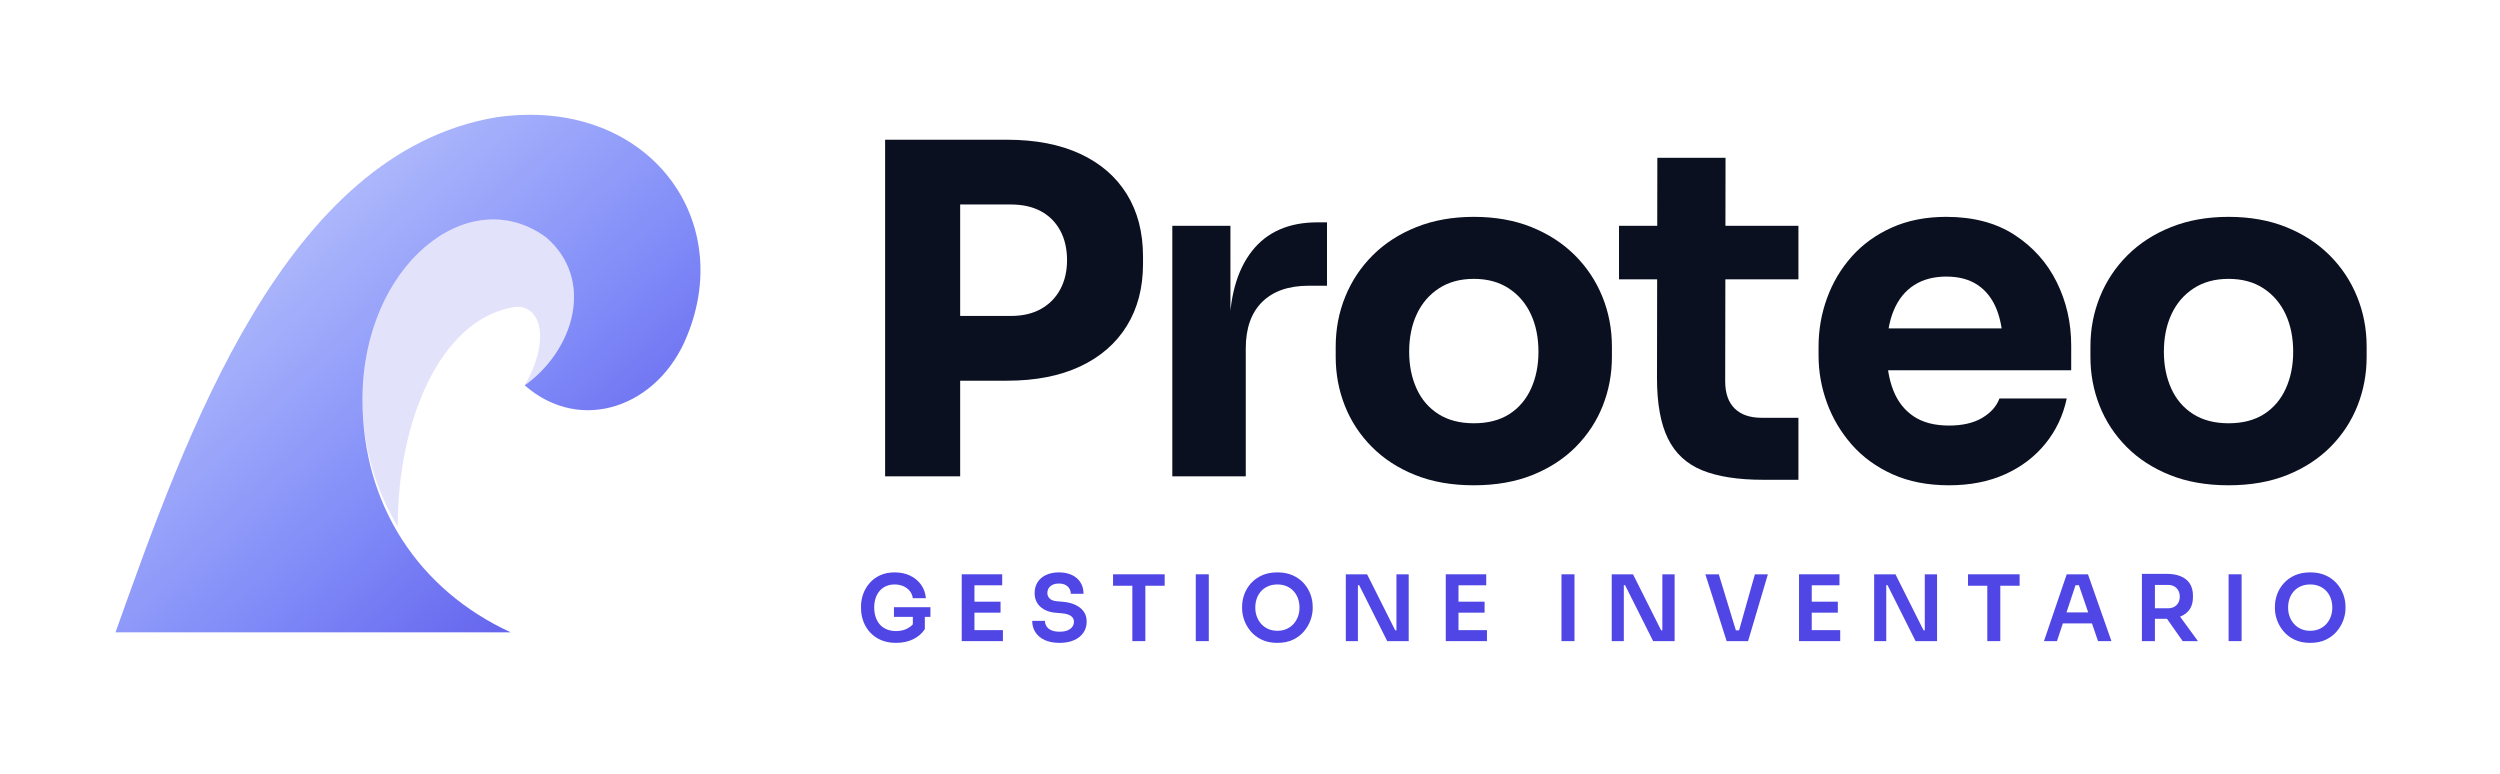
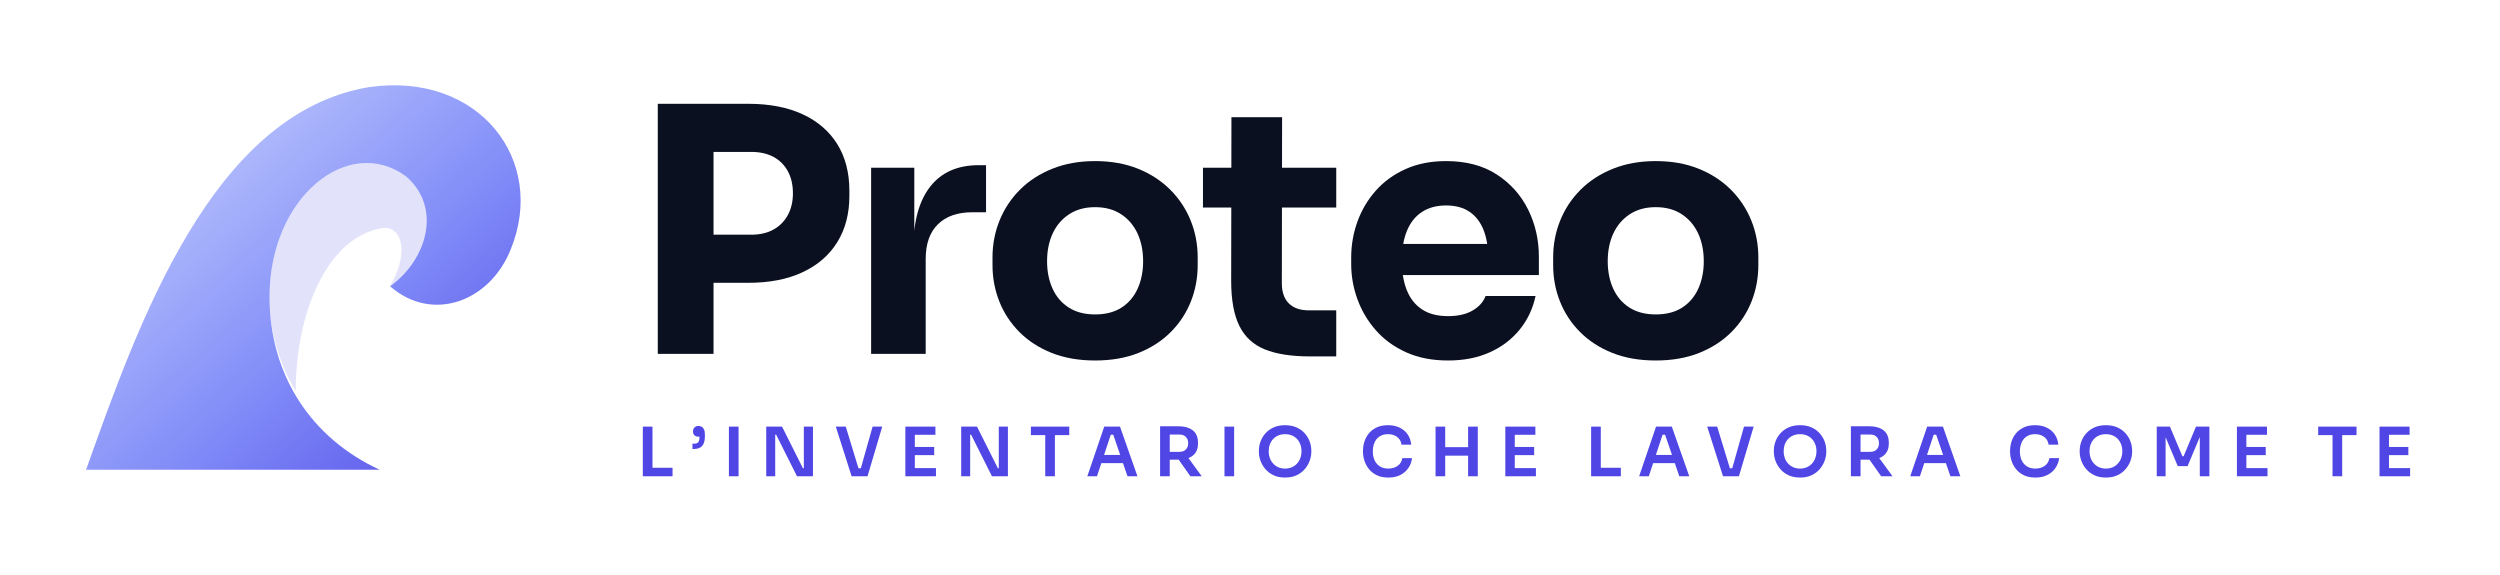
- <svg xmlns="http://www.w3.org/2000/svg" viewBox="0 0 545.75 169.07" width="546" height="169">
+ <svg xmlns="http://www.w3.org/2000/svg" viewBox="0 0 734.67 169.07" width="735" height="169">
  <defs>
    <linearGradient id="g1" gradientUnits="userSpaceOnUse" x1="30" y1="28" x2="100" y2="106">
      <stop offset="0" stop-color="#c7d2fe" />
      <stop offset=".55" stop-color="#818cf8" />
      <stop offset="1" stop-color="#4f46e5" />
    </linearGradient>
  </defs>
  <g transform="translate(25.0,25.0)">
    <g transform="translate(0,0) scale(1.5416) translate(-20,-26.6)">
      <path d="M20,100 C30,72 44,32 74,27 C95,24 108,41 101,58 C97,68 86,72 78,65 C85,60 88,50 81,44 C70,36 55,48 55,67 C55,82 63,94 76,100 Z" fill="url(#g1)" />
      <path d="M78,65 C85,60 88,50 81,44 C70,36 55,48 55,67 C55,74 57,80 60,85 C60,70 66,56 76,54 C80,53 82,58 78,65 Z" fill="#4f46e5" opacity=".16" />
    </g>
    <g transform="translate(159.95,79.08)">
      <path d="M22.6 -20.9V-35.05H35.675Q39.525 -35.05 42.25 -36.575Q44.975 -38.1 46.463 -40.85Q47.95 -43.6 47.95 -47.225Q47.95 -50.95 46.463 -53.7Q44.975 -56.45 42.25 -57.925Q39.525 -59.4 35.675 -59.4H22.6V-73.55H34.85Q44.15 -73.55 50.8 -70.475Q57.45 -67.4 61.0 -61.675Q64.55 -55.95 64.55 -48.025V-46.425Q64.55 -38.6 61.0 -32.862Q57.45 -27.125 50.8 -24.013Q44.15 -20.9 34.85 -20.9ZM8.2 0.0V-73.55H24.6V0.0Z" fill="#0b1020" />
      <path d="M70.95 0.0V-54.75H83.65V-31.25H83.4Q83.4 -42.875 88.325 -49.188Q93.25 -55.5 102.65 -55.5H104.75V-41.65H100.75Q94.175 -41.65 90.588 -38.113Q87.0 -34.575 87.0 -27.925V0.0Z" fill="#0b1020" />
      <path d="M136.825 1.95Q129.6 1.95 124 -0.3Q118.4 -2.55 114.525 -6.463Q110.65 -10.375 108.65 -15.425Q106.65 -20.475 106.65 -26.1V-28.35Q106.65 -34.125 108.738 -39.263Q110.825 -44.4 114.75 -48.312Q118.675 -52.225 124.275 -54.463Q129.875 -56.7 136.825 -56.7Q143.85 -56.7 149.413 -54.463Q154.975 -52.225 158.9 -48.312Q162.825 -44.4 164.913 -39.263Q167.0 -34.125 167.0 -28.35V-26.1Q167.0 -20.475 165.0 -15.425Q163.0 -10.375 159.125 -6.463Q155.25 -2.55 149.65 -0.3Q144.05 1.95 136.825 1.95ZM136.825 -11.6Q141.475 -11.6 144.6 -13.613Q147.725 -15.625 149.338 -19.188Q150.95 -22.75 150.95 -27.225Q150.95 -31.875 149.288 -35.438Q147.625 -39.0 144.463 -41.075Q141.3 -43.15 136.825 -43.15Q132.375 -43.15 129.2 -41.075Q126.025 -39.0 124.363 -35.438Q122.7 -31.875 122.7 -27.225Q122.7 -22.75 124.313 -19.188Q125.925 -15.625 129.088 -13.613Q132.25 -11.6 136.825 -11.6Z" fill="#0b1020" />
      <path d="M200.075 0.75Q191.825 0.75 186.725 -1.325Q181.625 -3.4 179.238 -8.262Q176.85 -13.125 176.85 -21.425L176.925 -69.6H191.825L191.75 -20.75Q191.75 -16.9 193.8 -14.85Q195.85 -12.8 199.7 -12.8H207.75V0.75ZM168.55 -43.05V-54.75H207.75V-43.05Z" fill="#0b1020" />
      <path d="M240.65 1.95Q233.65 1.95 228.325 -0.45Q223 -2.85 219.425 -6.913Q215.85 -10.975 214 -16.025Q212.15 -21.075 212.15 -26.4V-28.35Q212.15 -33.85 214 -38.938Q215.85 -44.025 219.388 -48.013Q222.925 -52.0 228.138 -54.35Q233.35 -56.7 240.05 -56.7Q248.9 -56.7 254.963 -52.763Q261.025 -48.825 264.188 -42.438Q267.35 -36.05 267.35 -28.6V-23.175H218.9V-32.325H257.725L252.45 -28.05Q252.45 -33.0 251.063 -36.475Q249.675 -39.95 246.938 -41.8Q244.2 -43.65 240.05 -43.65Q235.925 -43.65 233 -41.763Q230.075 -39.875 228.563 -36.237Q227.05 -32.6 227.05 -27.3Q227.05 -22.425 228.488 -18.775Q229.925 -15.125 232.925 -13.113Q235.925 -11.1 240.65 -11.1Q245.075 -11.1 247.9 -12.775Q250.725 -14.45 251.675 -17.025H266.375Q265.2 -11.45 261.713 -7.15Q258.225 -2.85 252.888 -0.45Q247.55 1.95 240.65 1.95Z" fill="#0b1020" />
      <path d="M301.725 1.95Q294.5 1.95 288.9 -0.3Q283.3 -2.55 279.425 -6.463Q275.55 -10.375 273.55 -15.425Q271.55 -20.475 271.55 -26.1V-28.35Q271.55 -34.125 273.638 -39.263Q275.725 -44.4 279.65 -48.312Q283.575 -52.225 289.175 -54.463Q294.775 -56.7 301.725 -56.7Q308.75 -56.7 314.313 -54.463Q319.875 -52.225 323.8 -48.312Q327.725 -44.4 329.812 -39.263Q331.9 -34.125 331.9 -28.35V-26.1Q331.9 -20.475 329.9 -15.425Q327.9 -10.375 324.025 -6.463Q320.15 -2.55 314.55 -0.3Q308.95 1.95 301.725 1.95ZM301.725 -11.6Q306.375 -11.6 309.5 -13.613Q312.625 -15.625 314.238 -19.188Q315.85 -22.75 315.85 -27.225Q315.85 -31.875 314.188 -35.438Q312.525 -39.0 309.363 -41.075Q306.2 -43.15 301.725 -43.15Q297.275 -43.15 294.1 -41.075Q290.925 -39.0 289.263 -35.438Q287.6 -31.875 287.6 -27.225Q287.6 -22.75 289.213 -19.188Q290.825 -15.625 293.988 -13.613Q297.15 -11.6 301.725 -11.6Z" fill="#0b1020" />
    </g>
    <g transform="translate(161.95,115.08)">
-       <path d="M8.59 0.38Q6.71 0.38 5.28 -0.245Q3.85 -0.87 2.885 -1.94Q1.92 -3.01 1.43 -4.365Q0.94 -5.72 0.94 -7.17V-7.61Q0.94 -8.99 1.415 -10.31Q1.89 -11.63 2.82 -12.695Q3.75 -13.76 5.12 -14.39Q6.49 -15.02 8.27 -15.02Q10.19 -15.02 11.675 -14.305Q13.16 -13.59 14.06 -12.32Q14.96 -11.05 15.11 -9.38H12.25Q12.12 -10.32 11.56 -10.99Q11.0 -11.66 10.15 -12.02Q9.3 -12.38 8.27 -12.38Q7.25 -12.38 6.425 -12.02Q5.6 -11.66 5.02 -10.995Q4.44 -10.33 4.13 -9.41Q3.82 -8.49 3.82 -7.37Q3.82 -6.16 4.155 -5.2Q4.49 -4.24 5.11 -3.57Q5.73 -2.9 6.615 -2.55Q7.5 -2.2 8.59 -2.2Q10.06 -2.2 11.155 -2.805Q12.25 -3.41 12.76 -4.39L12.26 -2.1V-5.86H14.88V-2.62Q13.93 -1.19 12.315 -0.405Q10.7 0.38 8.59 0.38ZM8.13 -5.3V-7.42H16.1V-5.3Z" fill="#4f46e5" />
-       <path d="M22.94 0.0V-14.6H25.72V0.0ZM25.32 0.0V-2.4H31.94V0.0ZM25.32 -6.22V-8.62H31.42V-6.22ZM25.32 -12.2V-14.6H31.78V-12.2Z" fill="#4f46e5" />
-       <path d="M44.33 0.38Q42.4 0.38 41.065 -0.24Q39.73 -0.86 39.035 -1.945Q38.34 -3.03 38.34 -4.42H41.12Q41.12 -3.83 41.44 -3.285Q41.76 -2.74 42.465 -2.4Q43.17 -2.06 44.33 -2.06Q45.38 -2.06 46.075 -2.355Q46.77 -2.65 47.115 -3.145Q47.46 -3.64 47.46 -4.26Q47.46 -5.03 46.8 -5.5Q46.14 -5.97 44.75 -6.09L43.47 -6.2Q41.37 -6.38 40.12 -7.51Q38.87 -8.64 38.87 -10.5Q38.87 -11.89 39.53 -12.9Q40.19 -13.91 41.38 -14.465Q42.57 -15.02 44.17 -15.02Q45.83 -15.02 47.035 -14.44Q48.24 -13.86 48.895 -12.81Q49.55 -11.76 49.55 -10.34H46.77Q46.77 -10.93 46.485 -11.44Q46.2 -11.95 45.625 -12.265Q45.05 -12.58 44.17 -12.58Q43.33 -12.58 42.77 -12.295Q42.21 -12.01 41.93 -11.535Q41.65 -11.06 41.65 -10.5Q41.65 -9.82 42.15 -9.31Q42.65 -8.8 43.73 -8.71L45.01 -8.6Q46.58 -8.47 47.755 -7.93Q48.93 -7.39 49.585 -6.475Q50.24 -5.56 50.24 -4.26Q50.24 -2.88 49.515 -1.83Q48.79 -0.78 47.465 -0.2Q46.14 0.38 44.33 0.38Z" fill="#4f46e5" />
-       <path d="M60.22 0.0V-12.5H63.06V0.0ZM56 -12.1V-14.6H67.28V-12.1Z" fill="#4f46e5" />
-       <path d="M74.08 0.0V-14.6H76.92V0.0Z" fill="#4f46e5" />
-       <path d="M91.91 0.38Q89.93 0.38 88.48 -0.315Q87.03 -1.01 86.08 -2.145Q85.13 -3.28 84.665 -4.59Q84.2 -5.9 84.2 -7.12V-7.56Q84.2 -8.9 84.68 -10.225Q85.16 -11.55 86.13 -12.635Q87.1 -13.72 88.54 -14.37Q89.98 -15.02 91.91 -15.02Q93.83 -15.02 95.27 -14.37Q96.71 -13.72 97.68 -12.635Q98.65 -11.55 99.135 -10.225Q99.62 -8.9 99.62 -7.56V-7.12Q99.62 -5.9 99.15 -4.59Q98.68 -3.28 97.73 -2.145Q96.78 -1.01 95.33 -0.315Q93.88 0.38 91.91 0.38ZM91.91 -2.26Q93.03 -2.26 93.925 -2.66Q94.82 -3.06 95.45 -3.765Q96.08 -4.47 96.41 -5.38Q96.74 -6.29 96.74 -7.32Q96.74 -8.41 96.405 -9.33Q96.07 -10.25 95.44 -10.935Q94.81 -11.62 93.915 -12.0Q93.02 -12.38 91.91 -12.38Q90.79 -12.38 89.895 -12.0Q89.0 -11.62 88.37 -10.935Q87.74 -10.25 87.41 -9.33Q87.08 -8.41 87.08 -7.32Q87.08 -6.29 87.41 -5.38Q87.74 -4.47 88.37 -3.765Q89.0 -3.06 89.895 -2.66Q90.79 -2.26 91.91 -2.26Z" fill="#4f46e5" />
-       <path d="M106.86 0.0V-14.6H111.51L117.65 -2.36H118.32L117.92 -2.0V-14.6H120.6V0.0H115.91L109.77 -12.24H109.1L109.5 -12.6V0.0Z" fill="#4f46e5" />
-       <path d="M128.7 0.0V-14.6H131.48V0.0ZM131.08 0.0V-2.4H137.7V0.0ZM131.08 -6.22V-8.62H137.18V-6.22ZM131.08 -12.2V-14.6H137.54V-12.2Z" fill="#4f46e5" />
+       <path d="M1.8 0.0V-14.6H4.64V0.0ZM4.24 0.0V-2.5H10.54V0.0Z" fill="#4f46e5" />
+       <path d="M16.4 -8.02V-9.58H16.87Q17.45 -9.58 17.795 -9.76Q18.14 -9.94 18.3 -10.37Q18.46 -10.8 18.46 -11.52V-13.0L19.03 -11.87Q18.89 -11.77 18.635 -11.705Q18.38 -11.64 18.1 -11.64Q17.44 -11.64 17.0 -12.045Q16.56 -12.45 16.56 -13.18Q16.56 -13.86 16.98 -14.33Q17.4 -14.8 18.18 -14.8Q18.68 -14.8 19.105 -14.565Q19.53 -14.33 19.795 -13.765Q20.06 -13.2 20.06 -12.2V-11.86Q20.06 -10.43 19.67 -9.59Q19.28 -8.75 18.54 -8.385Q17.8 -8.02 16.74 -8.02Z" fill="#4f46e5" />
+       <path d="M27.12 0.0V-14.6H29.96V0.0Z" fill="#4f46e5" />
+       <path d="M38.1 0.0V-14.6H42.75L48.89 -2.36H49.56L49.16 -2.0V-14.6H51.84V0.0H47.15L41.01 -12.24H40.34L40.74 -12.6V0.0Z" fill="#4f46e5" />
+       <path d="M63.21 0.0 58.56 -14.6H61.49L65.35 -1.95L64.52 -2.36H66.68L65.81 -1.95L69.38 -14.6H72.22L67.89 0.0Z" fill="#4f46e5" />
+       <path d="M79.02 0.0V-14.6H81.8V0.0ZM81.4 0.0V-2.4H88.02V0.0ZM81.4 -6.22V-8.62H87.5V-6.22ZM81.4 -12.2V-14.6H87.86V-12.2Z" fill="#4f46e5" />
+       <path d="M95.44 0.0V-14.6H100.09L106.23 -2.36H106.9L106.5 -2.0V-14.6H109.18V0.0H104.49L98.35 -12.24H97.68L98.08 -12.6V0.0Z" fill="#4f46e5" />
+       <path d="M120.16 0.0V-12.5H123.0V0.0ZM115.94 -12.1V-14.6H127.22V-12.1Z" fill="#4f46e5" />
+       <path d="M132.54 0.0 137.51 -14.6H142.15L147.28 0.0H144.35L140.02 -12.66L141.03 -12.22H138.53L139.58 -12.66L135.38 0.0ZM136.02 -3.87 136.91 -6.27H142.83L143.72 -3.87Z" fill="#4f46e5" />
+       <path d="M153.94 0.0V-14.7H156.78V0.0ZM162.85 0.0 158.38 -6.35H161.55L166.18 0.0ZM155.94 -4.88V-7.18H159.65Q160.44 -7.18 161.01 -7.5Q161.58 -7.82 161.895 -8.395Q162.21 -8.97 162.21 -9.72Q162.21 -10.48 161.895 -11.055Q161.58 -11.63 161.01 -11.955Q160.44 -12.28 159.65 -12.28H155.94V-14.7H159.36Q161.11 -14.7 162.4 -14.175Q163.69 -13.65 164.39 -12.595Q165.09 -11.54 165.09 -9.93V-9.61Q165.09 -8.0 164.38 -6.955Q163.67 -5.91 162.39 -5.395Q161.11 -4.88 159.36 -4.88Z" fill="#4f46e5" />
+       <path d="M172.88 0.0V-14.6H175.72V0.0Z" fill="#4f46e5" />
+       <path d="M190.71 0.38Q188.73 0.38 187.28 -0.315Q185.83 -1.01 184.88 -2.145Q183.93 -3.28 183.465 -4.59Q183 -5.9 183 -7.12V-7.56Q183 -8.9 183.48 -10.225Q183.96 -11.55 184.93 -12.635Q185.9 -13.72 187.34 -14.37Q188.78 -15.02 190.71 -15.02Q192.63 -15.02 194.07 -14.37Q195.51 -13.72 196.48 -12.635Q197.45 -11.55 197.935 -10.225Q198.42 -8.9 198.42 -7.56V-7.12Q198.42 -5.9 197.95 -4.59Q197.48 -3.28 196.53 -2.145Q195.58 -1.01 194.13 -0.315Q192.68 0.38 190.71 0.38ZM190.71 -2.26Q191.83 -2.26 192.725 -2.66Q193.62 -3.06 194.25 -3.765Q194.88 -4.47 195.21 -5.38Q195.54 -6.29 195.54 -7.32Q195.54 -8.41 195.205 -9.33Q194.87 -10.25 194.24 -10.935Q193.61 -11.62 192.715 -12.0Q191.82 -12.38 190.71 -12.38Q189.59 -12.38 188.695 -12.0Q187.8 -11.62 187.17 -10.935Q186.54 -10.25 186.21 -9.33Q185.88 -8.41 185.88 -7.32Q185.88 -6.29 186.21 -5.38Q186.54 -4.47 187.17 -3.765Q187.8 -3.06 188.695 -2.66Q189.59 -2.26 190.71 -2.26Z" fill="#4f46e5" />
      <path d="" fill="#4f46e5" />
-       <path d="M153.98 0.0V-14.6H156.82V0.0Z" fill="#4f46e5" />
-       <path d="M164.96 0.0V-14.6H169.61L175.75 -2.36H176.42L176.02 -2.0V-14.6H178.7V0.0H174.01L167.87 -12.24H167.2L167.6 -12.6V0.0Z" fill="#4f46e5" />
-       <path d="M190.07 0.0 185.42 -14.6H188.35L192.21 -1.95L191.38 -2.36H193.54L192.67 -1.95L196.24 -14.6H199.08L194.75 0.0Z" fill="#4f46e5" />
-       <path d="M205.88 0.0V-14.6H208.66V0.0ZM208.26 0.0V-2.4H214.88V0.0ZM208.26 -6.22V-8.62H214.36V-6.22ZM208.26 -12.2V-14.6H214.72V-12.2Z" fill="#4f46e5" />
-       <path d="M222.3 0.0V-14.6H226.95L233.09 -2.36H233.76L233.36 -2.0V-14.6H236.04V0.0H231.35L225.21 -12.24H224.54L224.94 -12.6V0.0Z" fill="#4f46e5" />
-       <path d="M247.02 0.0V-12.5H249.86V0.0ZM242.8 -12.1V-14.6H254.08V-12.1Z" fill="#4f46e5" />
-       <path d="M259.4 0.0 264.37 -14.6H269.01L274.14 0.0H271.21L266.88 -12.66L267.89 -12.22H265.39L266.44 -12.66L262.24 0.0ZM262.88 -3.87 263.77 -6.27H269.69L270.58 -3.87Z" fill="#4f46e5" />
-       <path d="M280.8 0.0V-14.7H283.64V0.0ZM289.71 0.0 285.24 -6.35H288.41L293.04 0.0ZM282.8 -4.88V-7.18H286.51Q287.3 -7.18 287.87 -7.5Q288.44 -7.82 288.755 -8.395Q289.07 -8.97 289.07 -9.72Q289.07 -10.48 288.755 -11.055Q288.44 -11.63 287.87 -11.955Q287.3 -12.28 286.51 -12.28H282.8V-14.7H286.22Q287.97 -14.7 289.26 -14.175Q290.55 -13.65 291.25 -12.595Q291.95 -11.54 291.95 -9.93V-9.61Q291.95 -8.0 291.24 -6.955Q290.53 -5.91 289.25 -5.395Q287.97 -4.88 286.22 -4.88Z" fill="#4f46e5" />
-       <path d="M299.74 0.0V-14.6H302.58V0.0Z" fill="#4f46e5" />
-       <path d="M317.57 0.38Q315.59 0.38 314.14 -0.315Q312.69 -1.01 311.74 -2.145Q310.79 -3.28 310.325 -4.59Q309.86 -5.9 309.86 -7.12V-7.56Q309.86 -8.9 310.34 -10.225Q310.82 -11.55 311.79 -12.635Q312.76 -13.72 314.2 -14.37Q315.64 -15.02 317.57 -15.02Q319.49 -15.02 320.93 -14.37Q322.37 -13.72 323.34 -12.635Q324.31 -11.55 324.795 -10.225Q325.28 -8.9 325.28 -7.56V-7.12Q325.28 -5.9 324.81 -4.59Q324.34 -3.28 323.39 -2.145Q322.44 -1.01 320.99 -0.315Q319.54 0.38 317.57 0.38ZM317.57 -2.26Q318.69 -2.26 319.585 -2.66Q320.48 -3.06 321.11 -3.765Q321.74 -4.47 322.07 -5.38Q322.4 -6.29 322.4 -7.32Q322.4 -8.41 322.065 -9.33Q321.73 -10.25 321.1 -10.935Q320.47 -11.62 319.575 -12.0Q318.68 -12.38 317.57 -12.38Q316.45 -12.38 315.555 -12.0Q314.66 -11.62 314.03 -10.935Q313.4 -10.25 313.07 -9.33Q312.74 -8.41 312.74 -7.32Q312.74 -6.29 313.07 -5.38Q313.4 -4.47 314.03 -3.765Q314.66 -3.06 315.555 -2.66Q316.45 -2.26 317.57 -2.26Z" fill="#4f46e5" />
+       <path d="M221.06 0.38Q219.07 0.38 217.655 -0.315Q216.24 -1.01 215.35 -2.135Q214.46 -3.26 214.04 -4.575Q213.62 -5.89 213.62 -7.12V-7.56Q213.62 -8.91 214.05 -10.235Q214.48 -11.56 215.375 -12.64Q216.27 -13.72 217.66 -14.37Q219.05 -15.02 220.95 -15.02Q222.93 -15.02 224.405 -14.305Q225.88 -13.59 226.76 -12.305Q227.64 -11.02 227.81 -9.3H224.95Q224.8 -10.3 224.25 -10.985Q223.7 -11.67 222.855 -12.025Q222.01 -12.38 220.95 -12.38Q219.87 -12.38 219.035 -12.005Q218.2 -11.63 217.64 -10.95Q217.08 -10.27 216.79 -9.35Q216.5 -8.43 216.5 -7.32Q216.5 -6.24 216.79 -5.32Q217.08 -4.4 217.66 -3.71Q218.24 -3.02 219.09 -2.64Q219.94 -2.26 221.06 -2.26Q222.7 -2.26 223.825 -3.07Q224.95 -3.88 225.19 -5.34H228.05Q227.86 -3.77 226.995 -2.47Q226.13 -1.17 224.635 -0.395Q223.14 0.38 221.06 0.38Z" fill="#4f46e5" />
+       <path d="M244.54 0.0V-14.6H247.38V0.0ZM234.96 0.0V-14.6H237.8V0.0ZM237.28 -6.06V-8.56H245.06V-6.06Z" fill="#4f46e5" />
+       <path d="M255.48 0.0V-14.6H258.26V0.0ZM257.86 0.0V-2.4H264.48V0.0ZM257.86 -6.22V-8.62H263.96V-6.22ZM257.86 -12.2V-14.6H264.32V-12.2Z" fill="#4f46e5" />
+       <path d="" fill="#4f46e5" />
+       <path d="M280.72 0.0V-14.6H283.56V0.0ZM283.16 0.0V-2.5H289.46V0.0Z" fill="#4f46e5" />
+       <path d="M294.84 0.0 299.81 -14.6H304.45L309.58 0.0H306.65L302.32 -12.66L303.33 -12.22H300.83L301.88 -12.66L297.68 0.0ZM298.32 -3.87 299.21 -6.27H305.13L306.02 -3.87Z" fill="#4f46e5" />
+       <path d="M319.51 0.0 314.86 -14.6H317.79L321.65 -1.95L320.82 -2.36H322.98L322.11 -1.95L325.68 -14.6H328.52L324.19 0.0Z" fill="#4f46e5" />
+       <path d="M342.17 0.38Q340.19 0.38 338.74 -0.315Q337.29 -1.01 336.34 -2.145Q335.39 -3.28 334.925 -4.59Q334.46 -5.9 334.46 -7.12V-7.56Q334.46 -8.9 334.94 -10.225Q335.42 -11.55 336.39 -12.635Q337.36 -13.72 338.8 -14.37Q340.24 -15.02 342.17 -15.02Q344.09 -15.02 345.53 -14.37Q346.97 -13.72 347.94 -12.635Q348.91 -11.55 349.395 -10.225Q349.88 -8.9 349.88 -7.56V-7.12Q349.88 -5.9 349.41 -4.59Q348.94 -3.28 347.99 -2.145Q347.04 -1.01 345.59 -0.315Q344.14 0.38 342.17 0.38ZM342.17 -2.26Q343.29 -2.26 344.185 -2.66Q345.08 -3.06 345.71 -3.765Q346.34 -4.47 346.67 -5.38Q347.0 -6.29 347.0 -7.32Q347.0 -8.41 346.665 -9.33Q346.33 -10.25 345.7 -10.935Q345.07 -11.62 344.175 -12.0Q343.28 -12.38 342.17 -12.38Q341.05 -12.38 340.155 -12.0Q339.26 -11.62 338.63 -10.935Q338.0 -10.25 337.67 -9.33Q337.34 -8.41 337.34 -7.32Q337.34 -6.29 337.67 -5.38Q338.0 -4.47 338.63 -3.765Q339.26 -3.06 340.155 -2.66Q341.05 -2.26 342.17 -2.26Z" fill="#4f46e5" />
+       <path d="M357.12 0.0V-14.7H359.96V0.0ZM366.03 0.0 361.56 -6.35H364.73L369.36 0.0ZM359.12 -4.88V-7.18H362.83Q363.62 -7.18 364.19 -7.5Q364.76 -7.82 365.075 -8.395Q365.39 -8.97 365.39 -9.72Q365.39 -10.48 365.075 -11.055Q364.76 -11.63 364.19 -11.955Q363.62 -12.28 362.83 -12.28H359.12V-14.7H362.54Q364.29 -14.7 365.58 -14.175Q366.87 -13.65 367.57 -12.595Q368.27 -11.54 368.27 -9.93V-9.61Q368.27 -8.0 367.56 -6.955Q366.85 -5.91 365.57 -5.395Q364.29 -4.88 362.54 -4.88Z" fill="#4f46e5" />
+       <path d="M374.58 0.0 379.55 -14.6H384.19L389.32 0.0H386.39L382.06 -12.66L383.07 -12.22H380.57L381.62 -12.66L377.42 0.0ZM378.06 -3.87 378.95 -6.27H384.87L385.76 -3.87Z" fill="#4f46e5" />
+       <path d="" fill="#4f46e5" />
+       <path d="M411.38 0.38Q409.39 0.38 407.975 -0.315Q406.56 -1.01 405.67 -2.135Q404.78 -3.26 404.36 -4.575Q403.94 -5.89 403.94 -7.12V-7.56Q403.94 -8.91 404.37 -10.235Q404.8 -11.56 405.695 -12.64Q406.59 -13.72 407.98 -14.37Q409.37 -15.02 411.27 -15.02Q413.25 -15.02 414.725 -14.305Q416.2 -13.59 417.08 -12.305Q417.96 -11.02 418.13 -9.3H415.27Q415.12 -10.3 414.57 -10.985Q414.02 -11.67 413.175 -12.025Q412.33 -12.38 411.27 -12.38Q410.19 -12.38 409.355 -12.005Q408.52 -11.63 407.96 -10.95Q407.4 -10.27 407.11 -9.35Q406.82 -8.43 406.82 -7.32Q406.82 -6.24 407.11 -5.32Q407.4 -4.4 407.98 -3.71Q408.56 -3.02 409.41 -2.64Q410.26 -2.26 411.38 -2.26Q413.02 -2.26 414.145 -3.07Q415.27 -3.88 415.51 -5.34H418.37Q418.18 -3.77 417.315 -2.47Q416.45 -1.17 414.955 -0.395Q413.46 0.38 411.38 0.38Z" fill="#4f46e5" />
+       <path d="M432.13 0.38Q430.15 0.38 428.7 -0.315Q427.25 -1.01 426.3 -2.145Q425.35 -3.28 424.885 -4.59Q424.42 -5.9 424.42 -7.12V-7.56Q424.42 -8.9 424.9 -10.225Q425.38 -11.55 426.35 -12.635Q427.32 -13.72 428.76 -14.37Q430.2 -15.02 432.13 -15.02Q434.05 -15.02 435.49 -14.37Q436.93 -13.72 437.9 -12.635Q438.87 -11.55 439.355 -10.225Q439.84 -8.9 439.84 -7.56V-7.12Q439.84 -5.9 439.37 -4.59Q438.9 -3.28 437.95 -2.145Q437 -1.01 435.55 -0.315Q434.1 0.38 432.13 0.38ZM432.13 -2.26Q433.25 -2.26 434.145 -2.66Q435.04 -3.06 435.67 -3.765Q436.3 -4.47 436.63 -5.38Q436.96 -6.29 436.96 -7.32Q436.96 -8.41 436.625 -9.33Q436.29 -10.25 435.66 -10.935Q435.03 -11.62 434.135 -12.0Q433.24 -12.38 432.13 -12.38Q431.01 -12.38 430.115 -12.0Q429.22 -11.62 428.59 -10.935Q427.96 -10.25 427.63 -9.33Q427.3 -8.41 427.3 -7.32Q427.3 -6.29 427.63 -5.38Q427.96 -4.47 428.59 -3.765Q429.22 -3.06 430.115 -2.66Q431.01 -2.26 432.13 -2.26Z" fill="#4f46e5" />
+       <path d="M447.08 0.0V-14.6H450.96L454.62 -5.88H454.98L458.62 -14.6H462.56V0.0H459.74V-12.46L460.1 -12.42L456.15 -2.98H453.26L449.29 -12.42L449.68 -12.46V0.0Z" fill="#4f46e5" />
+       <path d="M470.66 0.0V-14.6H473.44V0.0ZM473.04 0.0V-2.4H479.66V0.0ZM473.04 -6.22V-8.62H479.14V-6.22ZM473.04 -12.2V-14.6H479.5V-12.2Z" fill="#4f46e5" />
+       <path d="" fill="#4f46e5" />
+       <path d="M498.78 0.0V-12.5H501.62V0.0ZM494.56 -12.1V-14.6H505.84V-12.1Z" fill="#4f46e5" />
+       <path d="M512.6 0.0V-14.6H515.38V0.0ZM514.98 0.0V-2.4H521.6V0.0ZM514.98 -6.22V-8.62H521.08V-6.22ZM514.98 -12.2V-14.6H521.44V-12.2Z" fill="#4f46e5" />
    </g>
  </g>
</svg>
